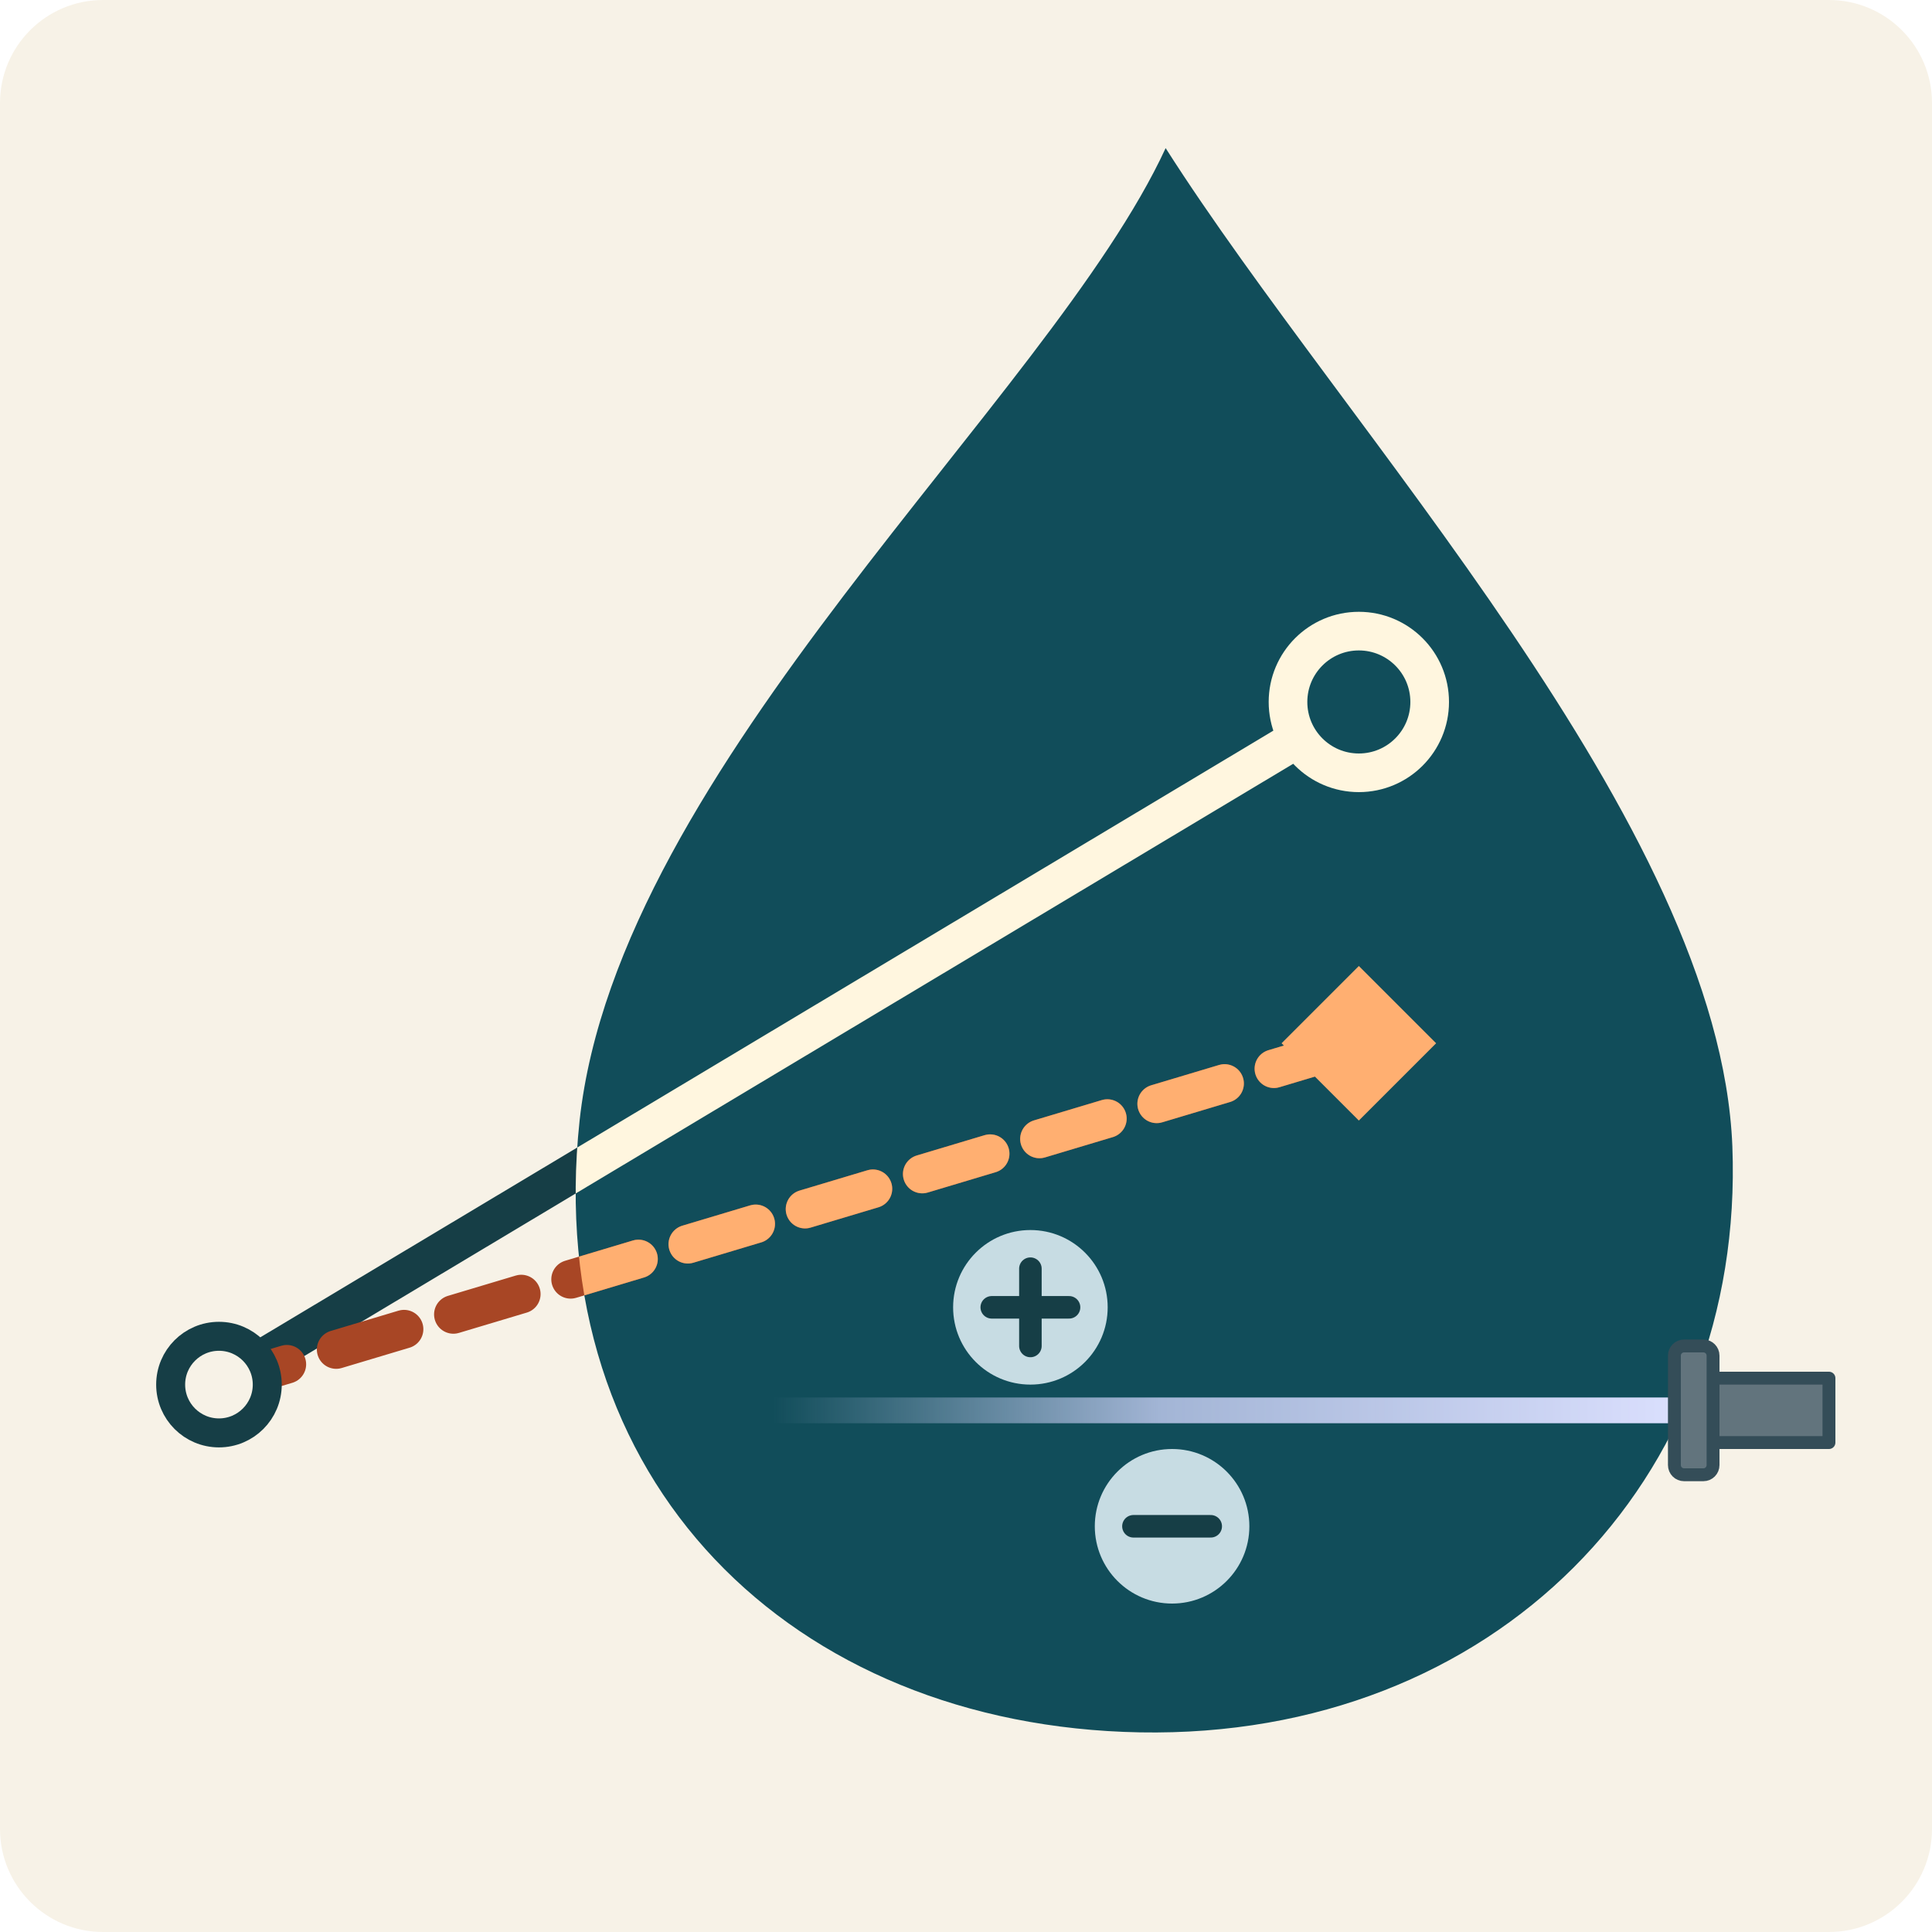
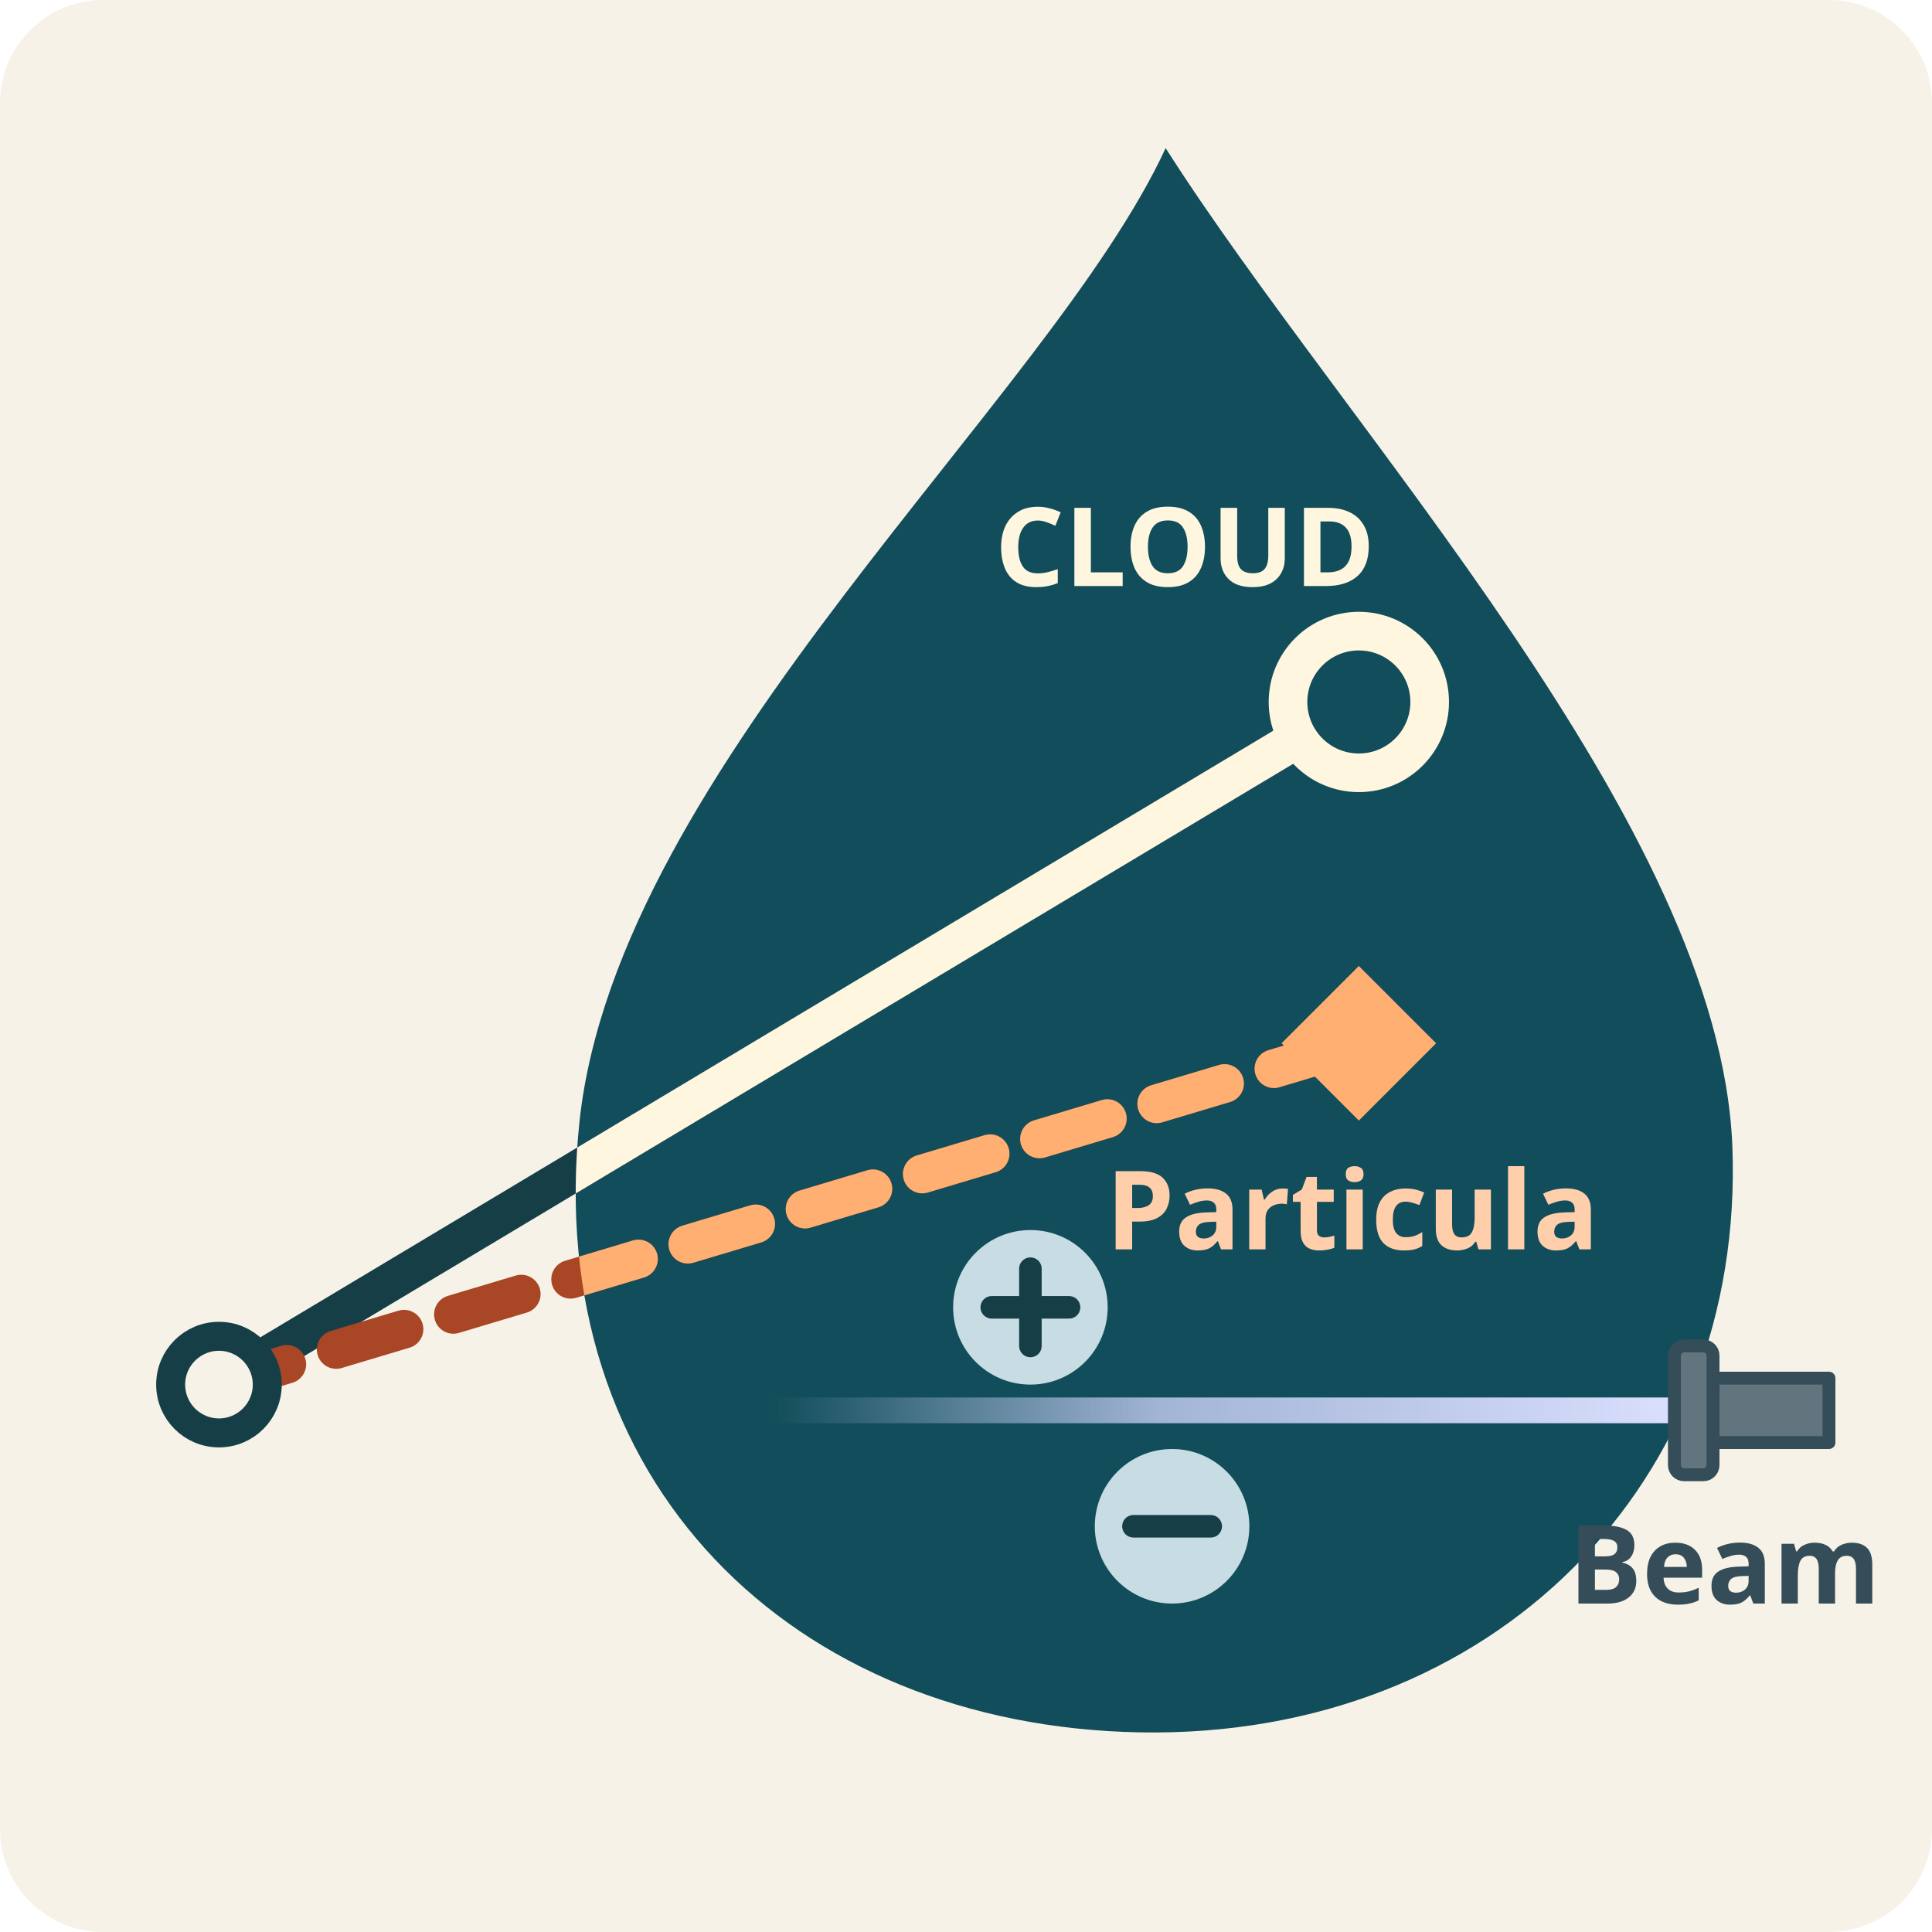
<svg xmlns="http://www.w3.org/2000/svg" width="3in" height="3in" viewBox="0 0 300 300" role="img" aria-labelledby="title desc">
  <defs>
    <path id="drop" d="M181 23 C163 62 96 119 90 174 C84 230 123 268 177 269 C232 270 271 230 269 178 C267 128 209 67 181 23Z" />
    <clipPath id="humid">
      <use href="#drop" />
    </clipPath>
    <linearGradient id="beam" gradientUnits="userSpaceOnUse" x1="120" y1="0" x2="264" y2="0">
      <stop stop-color="#d4d8ff" stop-opacity="0" />
      <stop offset=".42" stop-color="#d4d8ff" stop-opacity=".75" />
      <stop offset="1" stop-color="#dde1ff" />
    </linearGradient>
    <path id="observed" d="M34 215 L211 109" />
    <path id="modeled" d="M34 215 L211 162" />
  </defs>
  <rect width="300" height="300" rx="16" fill="#f7f2e7" />
  <use href="#drop" fill="#114d5a" />
  <path d="M120 219 H265" fill="none" stroke="url(#beam)" stroke-width="4" />
  <g fill="#62747d" stroke="#344d58" stroke-width="2" stroke-linejoin="round">
    <path d="M264 214 H284 V224 H264 Z" />
    <rect x="260" y="209" width="6" height="20" rx="1.5" />
  </g>
  <g fill="#c7dce3">
    <circle cx="160" cy="203" r="12" />
    <circle cx="182" cy="237" r="12" />
  </g>
  <path d="M154 203h12 M160 197v12 M176 237h12" fill="none" stroke="#163e46" stroke-width="3.5" stroke-linecap="round" />
  <g fill="none" stroke-linecap="round" stroke-width="6">
    <use href="#observed" stroke="#163e46" />
    <use href="#modeled" stroke="#a84625" stroke-dasharray="11 8" />
    <g clip-path="url(#humid)">
      <use href="#observed" stroke="#fff6df" />
      <use href="#modeled" stroke="#ffaf71" stroke-dasharray="11 8" />
    </g>
  </g>
  <circle cx="34" cy="215" r="7.5" fill="#f7f2e7" stroke="#163e46" stroke-width="4.5" />
  <circle cx="211" cy="109" r="11" fill="#114d5a" stroke="#fff6df" stroke-width="6" />
  <path d="M211 150 L223 162 L211 174 L199 162Z" fill="#ffaf71" />
+   <g font-family="sans-serif" font-size="17" font-weight="600">
+     <text x="184" y="91" text-anchor="middle" fill="#fff6df">CLOUD</text>
+     <text x="210" y="194" text-anchor="middle" fill="#ffcfac">Particula</text>
+     <text x="292" y="249" text-anchor="end" fill="#344d58">Beam</text>
+   </g>
</svg>
